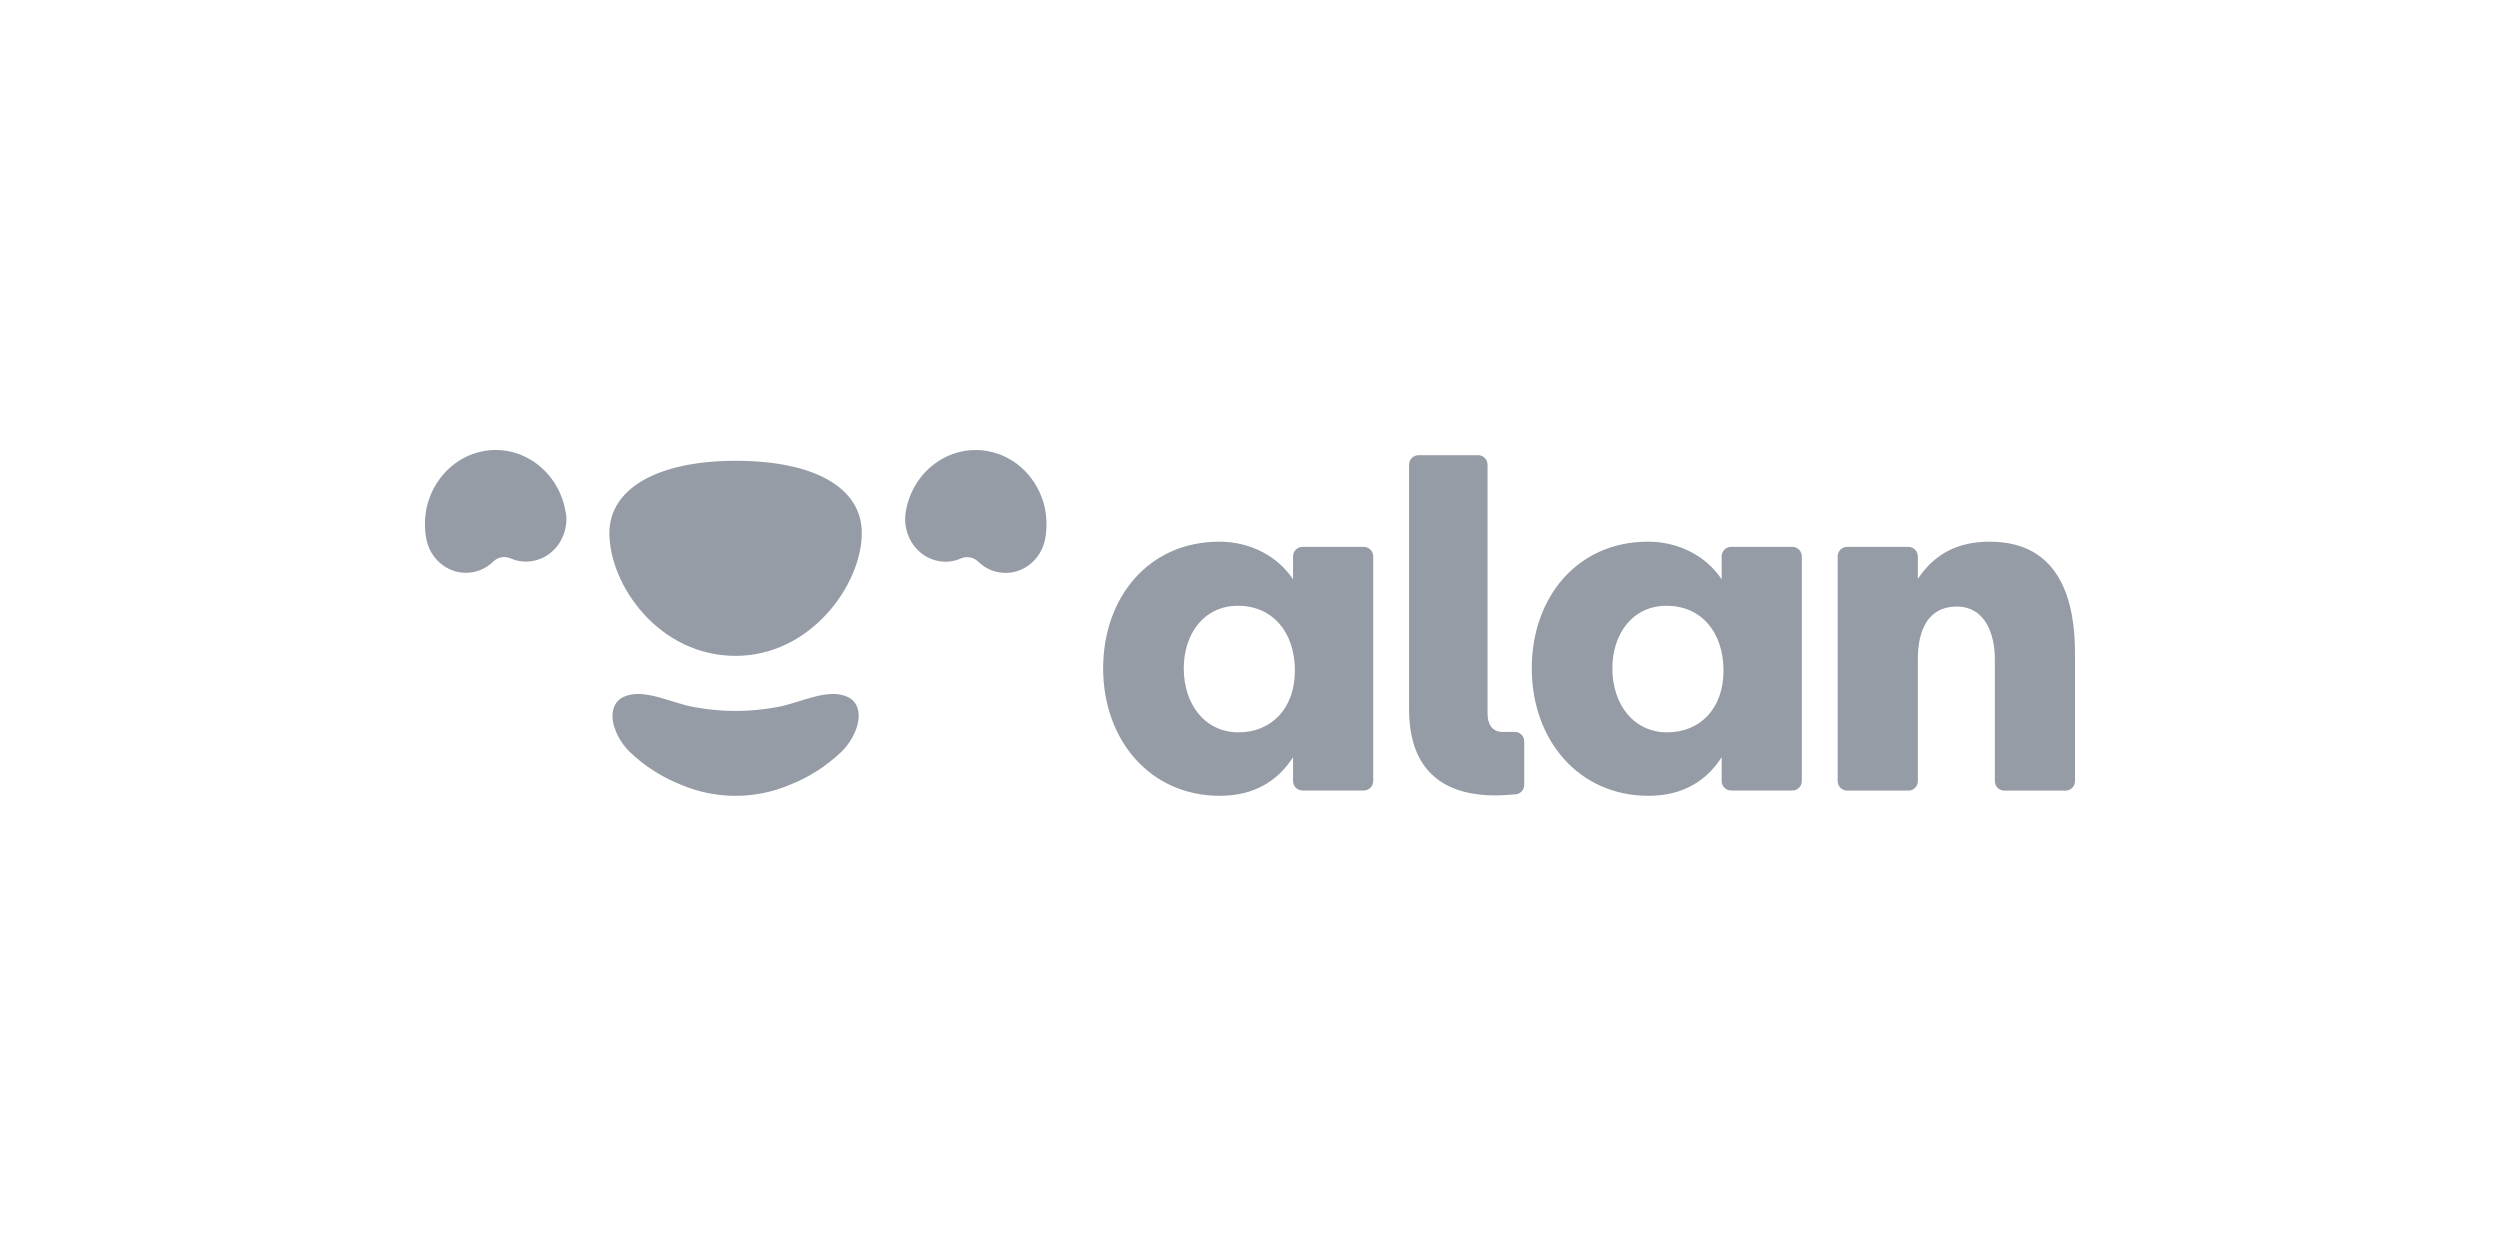
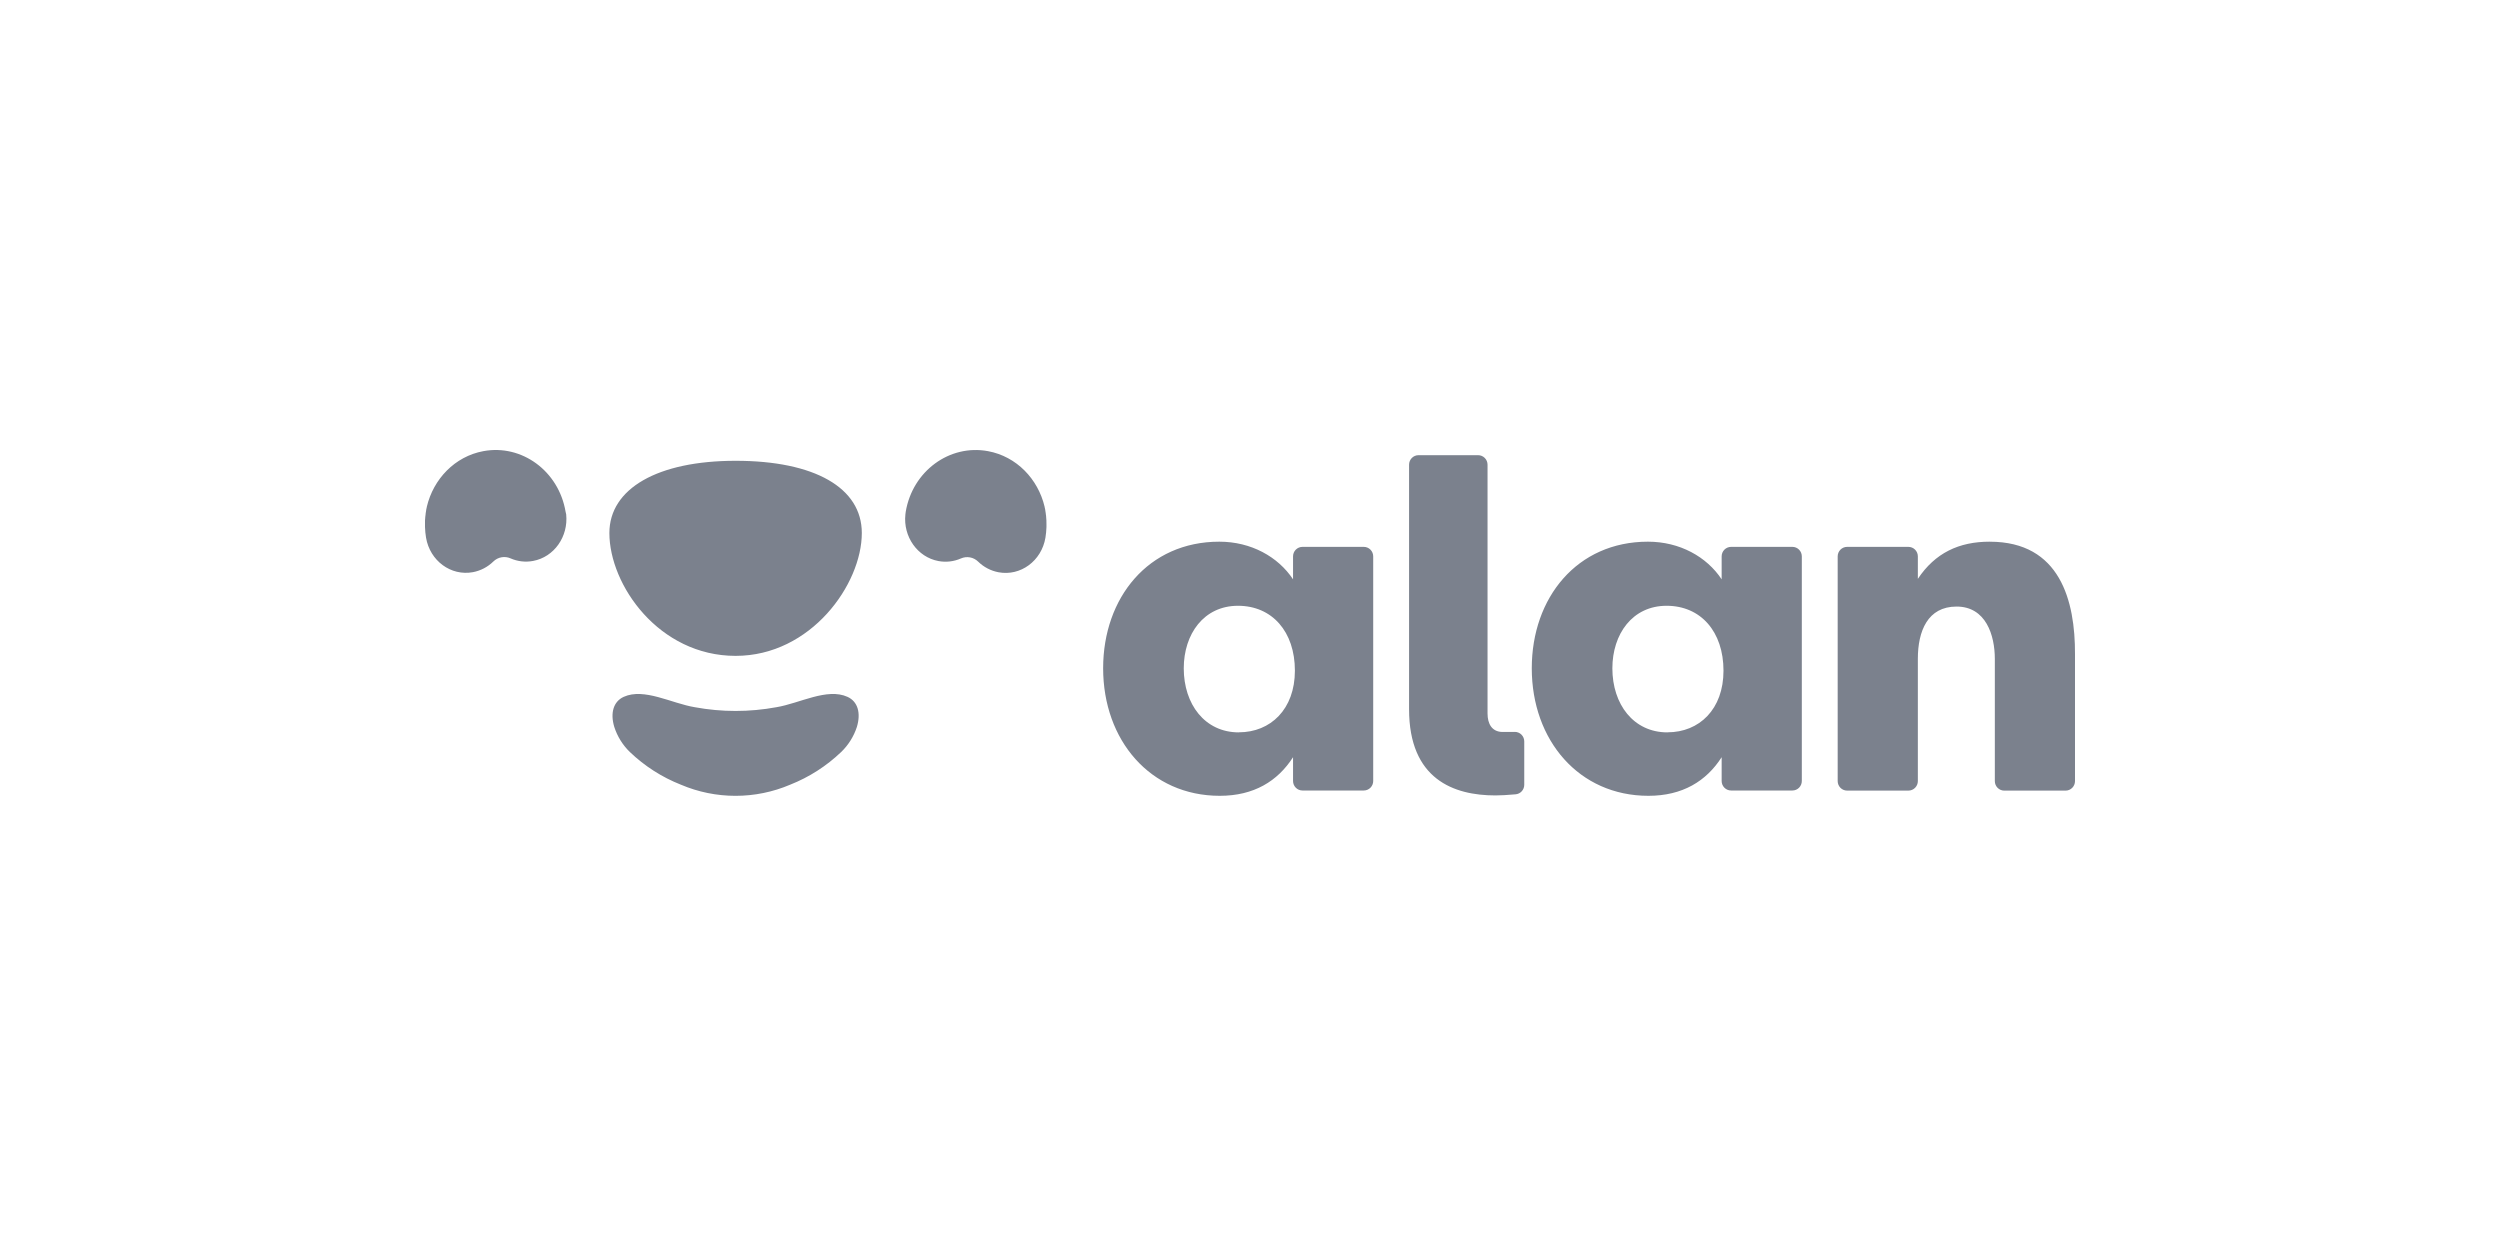
<svg xmlns="http://www.w3.org/2000/svg" width="600" height="300" viewBox="0 0 600 300" fill="none">
-   <path d="M327.306 131.248H312.594C311.993 131.248 311.417 131.488 310.993 131.916C310.568 132.344 310.33 132.925 310.33 133.531V139.039C306.742 133.616 300.252 130.003 292.635 130.003C275.619 130.003 264.754 143.44 264.754 160.382C264.754 177.666 276.071 190.994 292.748 190.994C300.925 190.994 306.635 187.49 310.33 181.73V187.438C310.33 188.044 310.568 188.625 310.993 189.053C311.417 189.481 311.993 189.721 312.594 189.721H327.306C327.907 189.721 328.483 189.481 328.907 189.053C329.332 188.625 329.57 188.044 329.57 187.438V133.537C329.571 133.236 329.513 132.939 329.399 132.661C329.286 132.383 329.119 132.131 328.909 131.918C328.699 131.706 328.449 131.537 328.174 131.422C327.899 131.307 327.604 131.248 327.306 131.248ZM297.315 175.771C289.143 175.771 284.101 168.99 284.101 160.405C284.101 152.162 288.917 145.387 297.117 145.387C305.316 145.387 310.777 151.597 310.777 160.97C310.766 170.217 304.943 175.754 297.326 175.754L297.315 175.771ZM430.173 131.248H415.46C414.859 131.248 414.284 131.488 413.859 131.916C413.435 132.344 413.196 132.925 413.196 133.531V139.039C409.614 133.616 403.124 130.003 395.507 130.003C378.491 130.003 367.626 143.44 367.626 160.382C367.626 177.666 378.943 190.994 395.62 190.994C403.791 190.994 409.507 187.49 413.196 181.73V187.438C413.196 188.044 413.435 188.625 413.859 189.053C414.284 189.481 414.859 189.721 415.46 189.721H430.173C430.773 189.721 431.349 189.481 431.773 189.053C432.198 188.625 432.436 188.044 432.436 187.438V133.537C432.438 132.932 432.202 132.351 431.779 131.922C431.357 131.493 430.783 131.251 430.184 131.248H430.173ZM400.181 175.771C392.01 175.771 386.968 168.99 386.968 160.405C386.968 152.162 391.783 145.387 399.983 145.387C408.183 145.387 413.638 151.597 413.638 160.97C413.638 170.217 407.837 175.754 400.204 175.754L400.181 175.771ZM363.529 175.668H360.484C358.074 175.588 357.01 173.739 357.01 171.239V170.097V111.526C357.01 110.92 356.771 110.34 356.347 109.912C355.922 109.483 355.346 109.243 354.746 109.243H340.441C339.84 109.243 339.265 109.483 338.84 109.912C338.416 110.34 338.177 110.92 338.177 111.526V170.205C338.177 187.004 348.878 190.903 358.911 190.903C360.292 190.903 361.616 190.812 363.732 190.635C364.302 190.59 364.833 190.33 365.221 189.907C365.608 189.483 365.822 188.928 365.821 188.352V177.94C365.821 177.639 365.763 177.341 365.649 177.063C365.536 176.785 365.368 176.532 365.158 176.32C364.947 176.107 364.696 175.938 364.421 175.824C364.145 175.709 363.85 175.65 363.551 175.651L363.529 175.668ZM477.526 130.003C470.141 130.003 464.426 132.709 460.283 138.925V133.531C460.283 132.925 460.045 132.344 459.62 131.916C459.196 131.488 458.62 131.248 458.02 131.248H443.307C442.707 131.248 442.131 131.488 441.706 131.916C441.282 132.344 441.043 132.925 441.043 133.531V187.461C441.043 188.067 441.282 188.647 441.706 189.076C442.131 189.504 442.707 189.744 443.307 189.744H458.02C458.62 189.744 459.196 189.504 459.62 189.076C460.045 188.647 460.283 188.067 460.283 187.461V158.133C460.283 151.466 462.632 145.575 469.575 145.575C476.632 145.575 478.76 152.465 478.76 158.133V187.467C478.76 188.072 478.998 188.653 479.423 189.081C479.847 189.509 480.423 189.75 481.023 189.75H495.736C496.336 189.75 496.912 189.509 497.337 189.081C497.761 188.653 498 188.072 498 187.467V157.003C498.045 144.222 494.463 130.009 477.549 130.009L477.526 130.003ZM203.401 167.243C198.494 165.017 191.902 168.813 186.328 169.732C179.857 170.927 173.225 170.927 166.754 169.732C161.186 168.813 154.593 165.022 149.687 167.243C147.197 168.385 146.433 171.147 147.423 174.452C148.16 176.741 149.444 178.812 151.164 180.48C154.706 183.867 158.864 186.53 163.41 188.323C167.561 190.09 172.021 191 176.527 191C181.033 191 185.493 190.09 189.644 188.323C194.186 186.527 198.342 183.864 201.884 180.48C203.608 178.821 204.901 176.758 205.647 174.475C206.654 171.147 205.891 168.373 203.401 167.243ZM251.139 125.168C251.139 125.088 251.139 125.003 251.139 124.923C251.139 124.678 251.105 124.432 251.082 124.187V124.13C251.082 123.856 251.02 123.559 250.986 123.313V123.222C250.952 122.976 250.912 122.737 250.867 122.491V122.406C250.816 122.16 250.765 121.915 250.708 121.669C250.709 121.656 250.709 121.643 250.708 121.629C249.135 114.962 243.98 109.551 237.127 108.278C227.875 106.566 219.019 113.067 217.378 122.805C217.344 123.03 217.316 123.252 217.293 123.473C216.727 128.782 220.179 133.708 225.215 134.65C227.04 134.993 228.924 134.776 230.625 134.027C231.309 133.727 232.065 133.639 232.799 133.773C233.532 133.907 234.209 134.258 234.745 134.781C236.095 136.103 237.801 136.995 239.651 137.344C244.931 138.326 249.967 134.621 250.901 129.061C251.039 128.217 251.122 127.365 251.15 126.51C251.15 126.407 251.15 126.299 251.15 126.196C251.15 126.093 251.15 126.059 251.15 125.996C251.15 125.933 251.15 125.836 251.15 125.762C251.15 125.562 251.144 125.385 251.139 125.168ZM176.544 110.59C157.87 110.59 146.252 117.234 146.252 127.925C146.252 140.392 158.136 157.408 176.544 157.408C194.652 157.408 206.836 140.204 206.836 127.925C206.836 117.069 195.512 110.59 176.544 110.59ZM135.738 122.805C134.097 113.067 125.241 106.549 115.989 108.278C109.164 109.551 104.009 114.962 102.436 121.629V121.669C102.379 121.915 102.328 122.16 102.277 122.406V122.491C102.232 122.737 102.192 122.976 102.158 123.222C102.155 123.252 102.155 123.283 102.158 123.313C102.119 123.582 102.085 123.856 102.057 124.13V124.187C102.057 124.438 102.017 124.683 102 124.929C102 125.009 102 125.088 102 125.168C102 125.368 102 125.562 102 125.739C102 125.813 102 125.893 102 125.973C102 126.053 102 126.105 102 126.173C102 126.242 102 126.384 102 126.487C102.027 127.342 102.111 128.194 102.249 129.039C103.188 134.598 108.225 138.303 113.499 137.321C115.349 136.972 117.055 136.081 118.405 134.758C118.94 134.235 119.618 133.884 120.351 133.75C121.085 133.616 121.841 133.704 122.525 134.005C124.225 134.754 126.11 134.97 127.934 134.627C133.027 133.685 136.423 128.759 135.885 123.45C135.821 123.245 135.772 123.03 135.738 122.805Z" fill="#969CA5" />
+   <path d="M327.306 131.248H312.594C311.993 131.248 311.417 131.488 310.993 131.916C310.568 132.344 310.33 132.925 310.33 133.531V139.039C306.742 133.616 300.252 130.003 292.635 130.003C275.619 130.003 264.754 143.44 264.754 160.382C264.754 177.666 276.071 190.994 292.748 190.994C300.925 190.994 306.635 187.49 310.33 181.73V187.438C310.33 188.044 310.568 188.625 310.993 189.053C311.417 189.481 311.993 189.721 312.594 189.721H327.306C327.907 189.721 328.483 189.481 328.907 189.053C329.332 188.625 329.57 188.044 329.57 187.438V133.537C329.571 133.236 329.513 132.939 329.399 132.661C329.286 132.383 329.119 132.131 328.909 131.918C328.699 131.706 328.449 131.537 328.174 131.422C327.899 131.307 327.604 131.248 327.306 131.248ZM297.315 175.771C289.143 175.771 284.101 168.99 284.101 160.405C284.101 152.162 288.917 145.387 297.117 145.387C305.316 145.387 310.777 151.597 310.777 160.97C310.766 170.217 304.943 175.754 297.326 175.754L297.315 175.771ZM430.173 131.248H415.46C414.859 131.248 414.284 131.488 413.859 131.916C413.435 132.344 413.196 132.925 413.196 133.531V139.039C409.614 133.616 403.124 130.003 395.507 130.003C378.491 130.003 367.626 143.44 367.626 160.382C367.626 177.666 378.943 190.994 395.62 190.994C403.791 190.994 409.507 187.49 413.196 181.73V187.438C413.196 188.044 413.435 188.625 413.859 189.053C414.284 189.481 414.859 189.721 415.46 189.721H430.173C430.773 189.721 431.349 189.481 431.773 189.053C432.198 188.625 432.436 188.044 432.436 187.438V133.537C432.438 132.932 432.202 132.351 431.779 131.922C431.357 131.493 430.783 131.251 430.184 131.248H430.173ZM400.181 175.771C392.01 175.771 386.968 168.99 386.968 160.405C386.968 152.162 391.783 145.387 399.983 145.387C408.183 145.387 413.638 151.597 413.638 160.97C413.638 170.217 407.837 175.754 400.204 175.754L400.181 175.771ZM363.529 175.668H360.484C358.074 175.588 357.01 173.739 357.01 171.239V170.097V111.526C357.01 110.92 356.771 110.34 356.347 109.912C355.922 109.483 355.346 109.243 354.746 109.243H340.441C339.84 109.243 339.265 109.483 338.84 109.912C338.416 110.34 338.177 110.92 338.177 111.526V170.205C338.177 187.004 348.878 190.903 358.911 190.903C360.292 190.903 361.616 190.812 363.732 190.635C364.302 190.59 364.833 190.33 365.221 189.907C365.608 189.483 365.822 188.928 365.821 188.352V177.94C365.821 177.639 365.763 177.341 365.649 177.063C365.536 176.785 365.368 176.532 365.158 176.32C364.947 176.107 364.696 175.938 364.421 175.824C364.145 175.709 363.85 175.65 363.551 175.651L363.529 175.668ZM477.526 130.003C470.141 130.003 464.426 132.709 460.283 138.925V133.531C460.283 132.925 460.045 132.344 459.62 131.916C459.196 131.488 458.62 131.248 458.02 131.248H443.307C442.707 131.248 442.131 131.488 441.706 131.916C441.282 132.344 441.043 132.925 441.043 133.531V187.461C441.043 188.067 441.282 188.647 441.706 189.076C442.131 189.504 442.707 189.744 443.307 189.744H458.02C458.62 189.744 459.196 189.504 459.62 189.076C460.045 188.647 460.283 188.067 460.283 187.461V158.133C460.283 151.466 462.632 145.575 469.575 145.575C476.632 145.575 478.76 152.465 478.76 158.133V187.467C478.76 188.072 478.998 188.653 479.423 189.081C479.847 189.509 480.423 189.75 481.023 189.75H495.736C496.336 189.75 496.912 189.509 497.337 189.081C497.761 188.653 498 188.072 498 187.467V157.003C498.045 144.222 494.463 130.009 477.549 130.009L477.526 130.003ZM203.401 167.243C198.494 165.017 191.902 168.813 186.328 169.732C179.857 170.927 173.225 170.927 166.754 169.732C161.186 168.813 154.593 165.022 149.687 167.243C147.197 168.385 146.433 171.147 147.423 174.452C148.16 176.741 149.444 178.812 151.164 180.48C154.706 183.867 158.864 186.53 163.41 188.323C167.561 190.09 172.021 191 176.527 191C181.033 191 185.493 190.09 189.644 188.323C194.186 186.527 198.342 183.864 201.884 180.48C203.608 178.821 204.901 176.758 205.647 174.475C206.654 171.147 205.891 168.373 203.401 167.243ZM251.139 125.168C251.139 125.088 251.139 125.003 251.139 124.923C251.139 124.678 251.105 124.432 251.082 124.187V124.13C251.082 123.856 251.02 123.559 250.986 123.313V123.222C250.952 122.976 250.912 122.737 250.867 122.491V122.406C250.816 122.16 250.765 121.915 250.708 121.669C250.709 121.656 250.709 121.643 250.708 121.629C249.135 114.962 243.98 109.551 237.127 108.278C227.875 106.566 219.019 113.067 217.378 122.805C217.344 123.03 217.316 123.252 217.293 123.473C216.727 128.782 220.179 133.708 225.215 134.65C227.04 134.993 228.924 134.776 230.625 134.027C231.309 133.727 232.065 133.639 232.799 133.773C233.532 133.907 234.209 134.258 234.745 134.781C236.095 136.103 237.801 136.995 239.651 137.344C244.931 138.326 249.967 134.621 250.901 129.061C251.039 128.217 251.122 127.365 251.15 126.51C251.15 126.407 251.15 126.299 251.15 126.196C251.15 126.093 251.15 126.059 251.15 125.996C251.15 125.933 251.15 125.836 251.15 125.762C251.15 125.562 251.144 125.385 251.139 125.168ZM176.544 110.59C157.87 110.59 146.252 117.234 146.252 127.925C146.252 140.392 158.136 157.408 176.544 157.408C194.652 157.408 206.836 140.204 206.836 127.925C206.836 117.069 195.512 110.59 176.544 110.59ZM135.738 122.805C134.097 113.067 125.241 106.549 115.989 108.278C109.164 109.551 104.009 114.962 102.436 121.629V121.669C102.379 121.915 102.328 122.16 102.277 122.406V122.491C102.232 122.737 102.192 122.976 102.158 123.222C102.155 123.252 102.155 123.283 102.158 123.313C102.119 123.582 102.085 123.856 102.057 124.13V124.187C102.057 124.438 102.017 124.683 102 124.929C102 125.009 102 125.088 102 125.168C102 125.368 102 125.562 102 125.739C102 125.813 102 125.893 102 125.973C102 126.053 102 126.105 102 126.173C102 126.242 102 126.384 102 126.487C102.027 127.342 102.111 128.194 102.249 129.039C103.188 134.598 108.225 138.303 113.499 137.321C115.349 136.972 117.055 136.081 118.405 134.758C118.94 134.235 119.618 133.884 120.351 133.75C121.085 133.616 121.841 133.704 122.525 134.005C124.225 134.754 126.11 134.97 127.934 134.627C133.027 133.685 136.423 128.759 135.885 123.45C135.821 123.245 135.772 123.03 135.738 122.805Z" fill="#7B818D" />
</svg>
